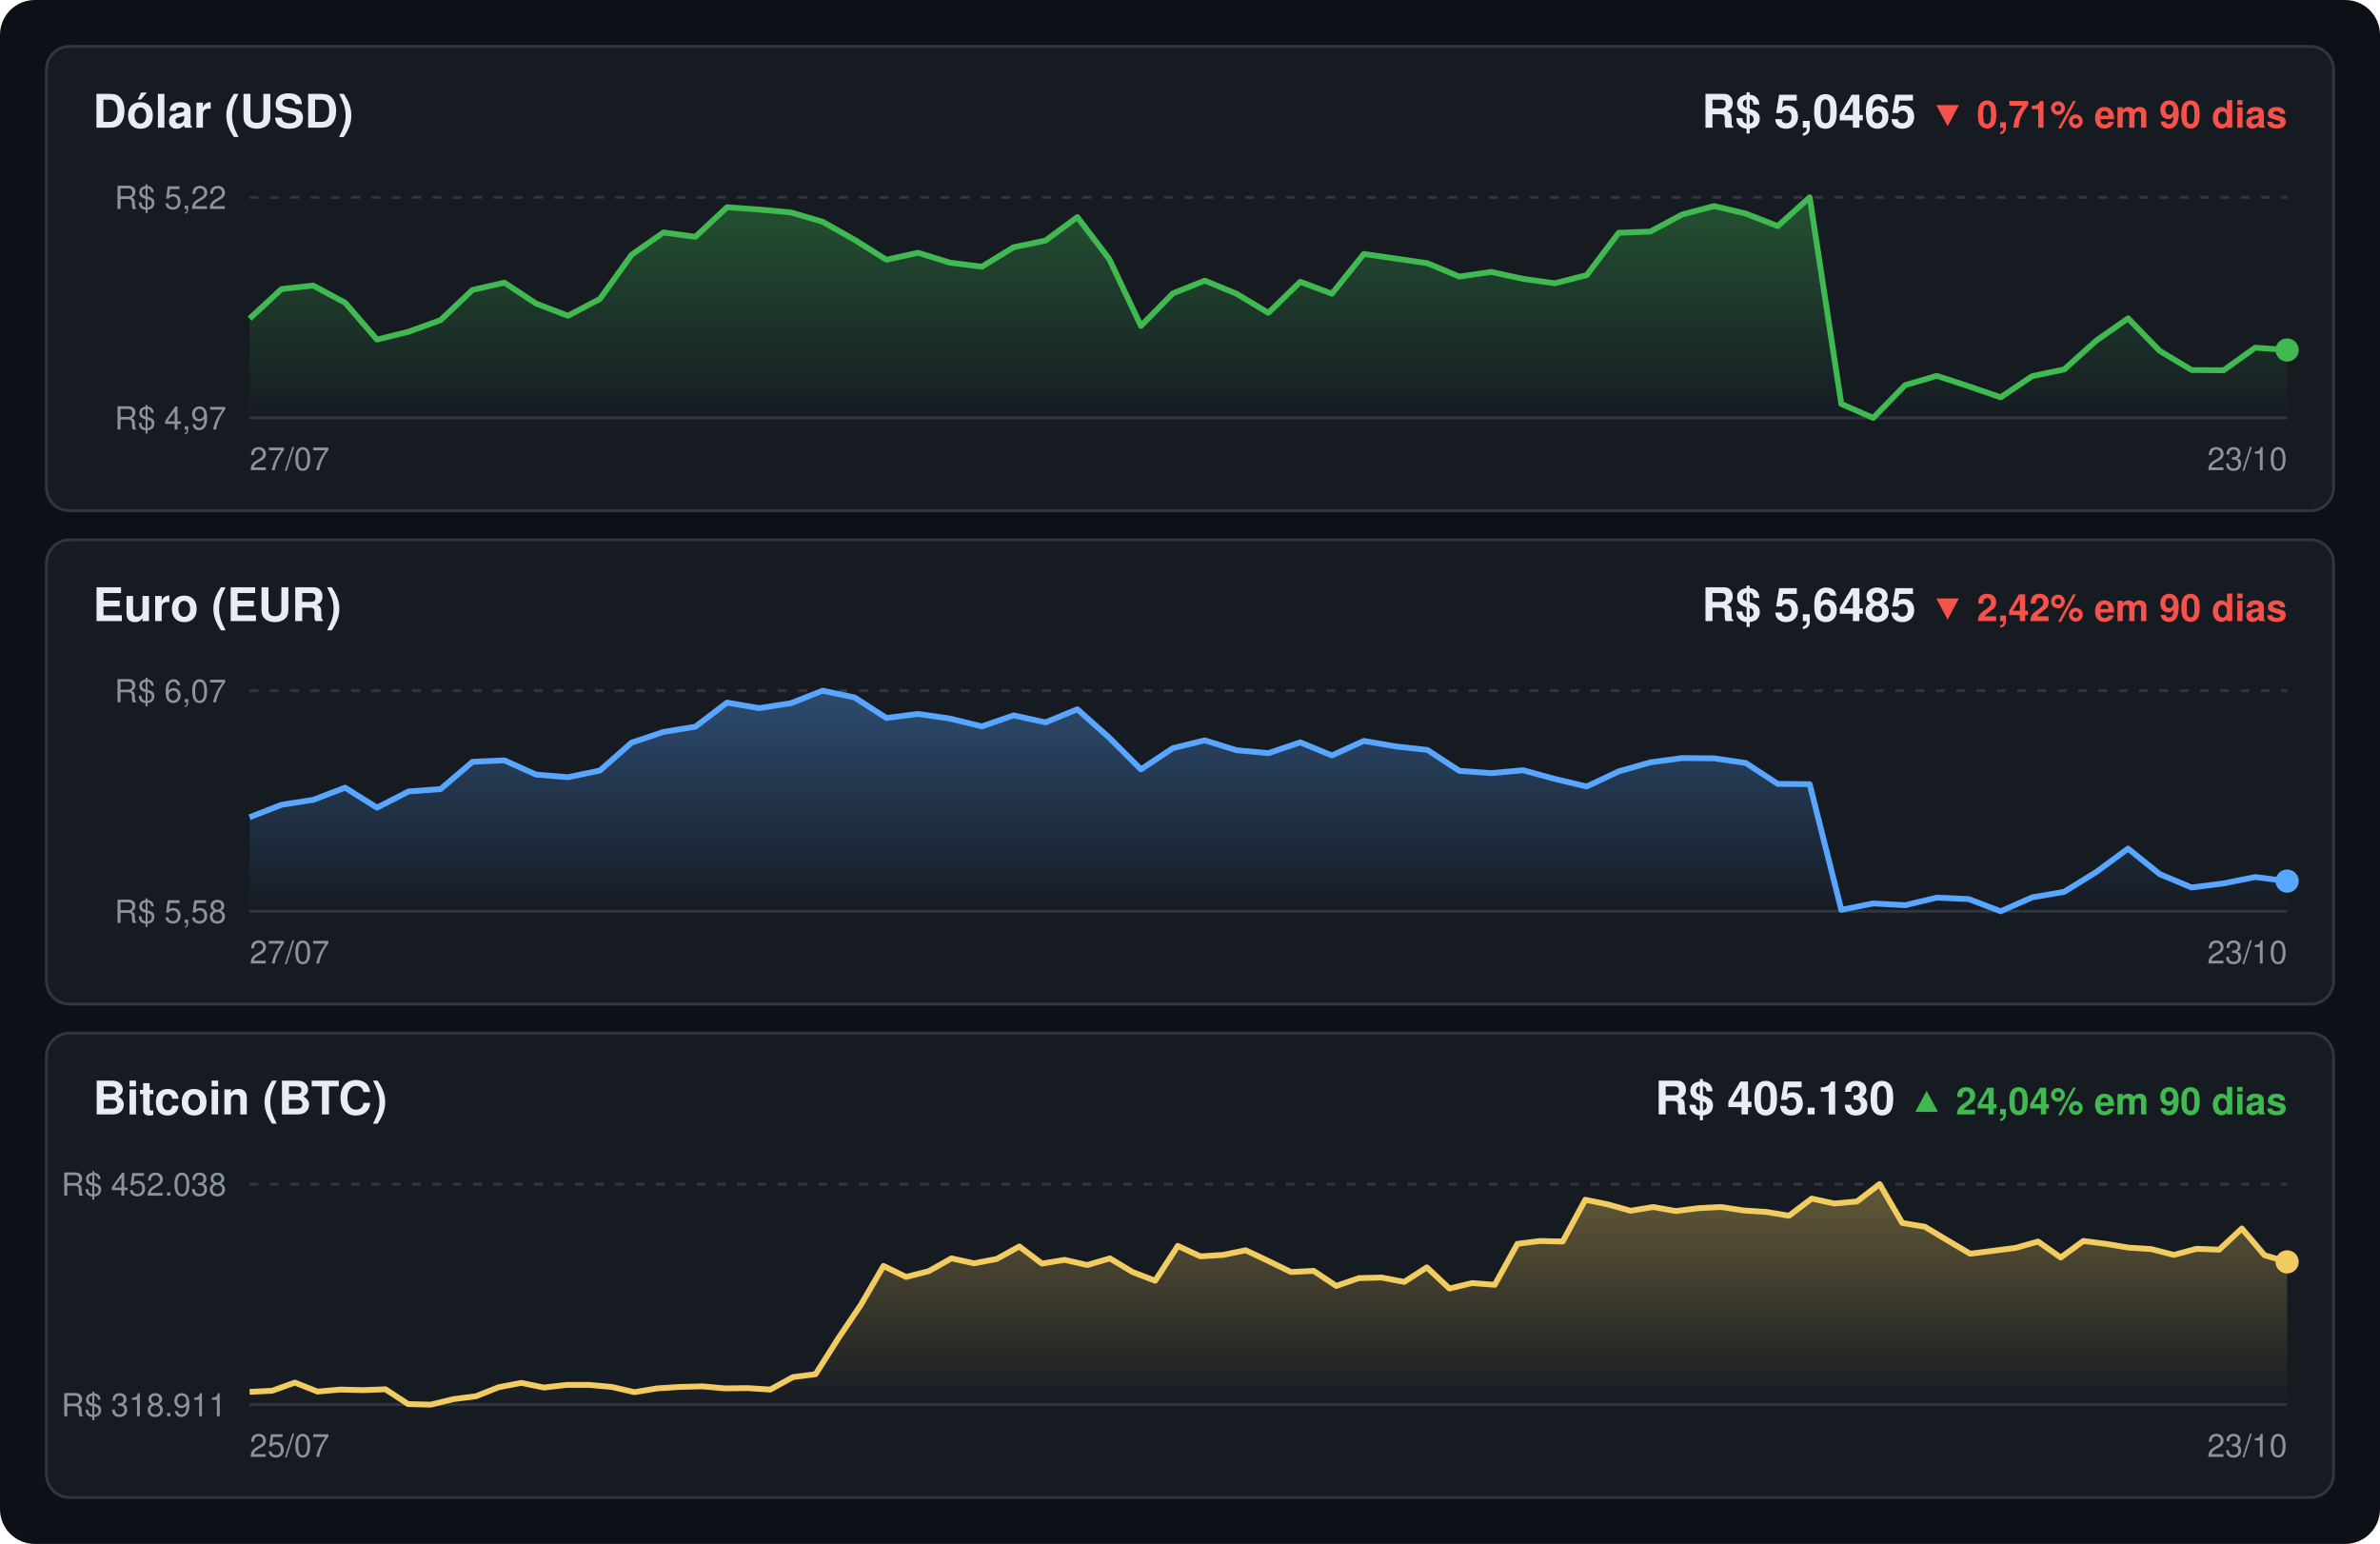
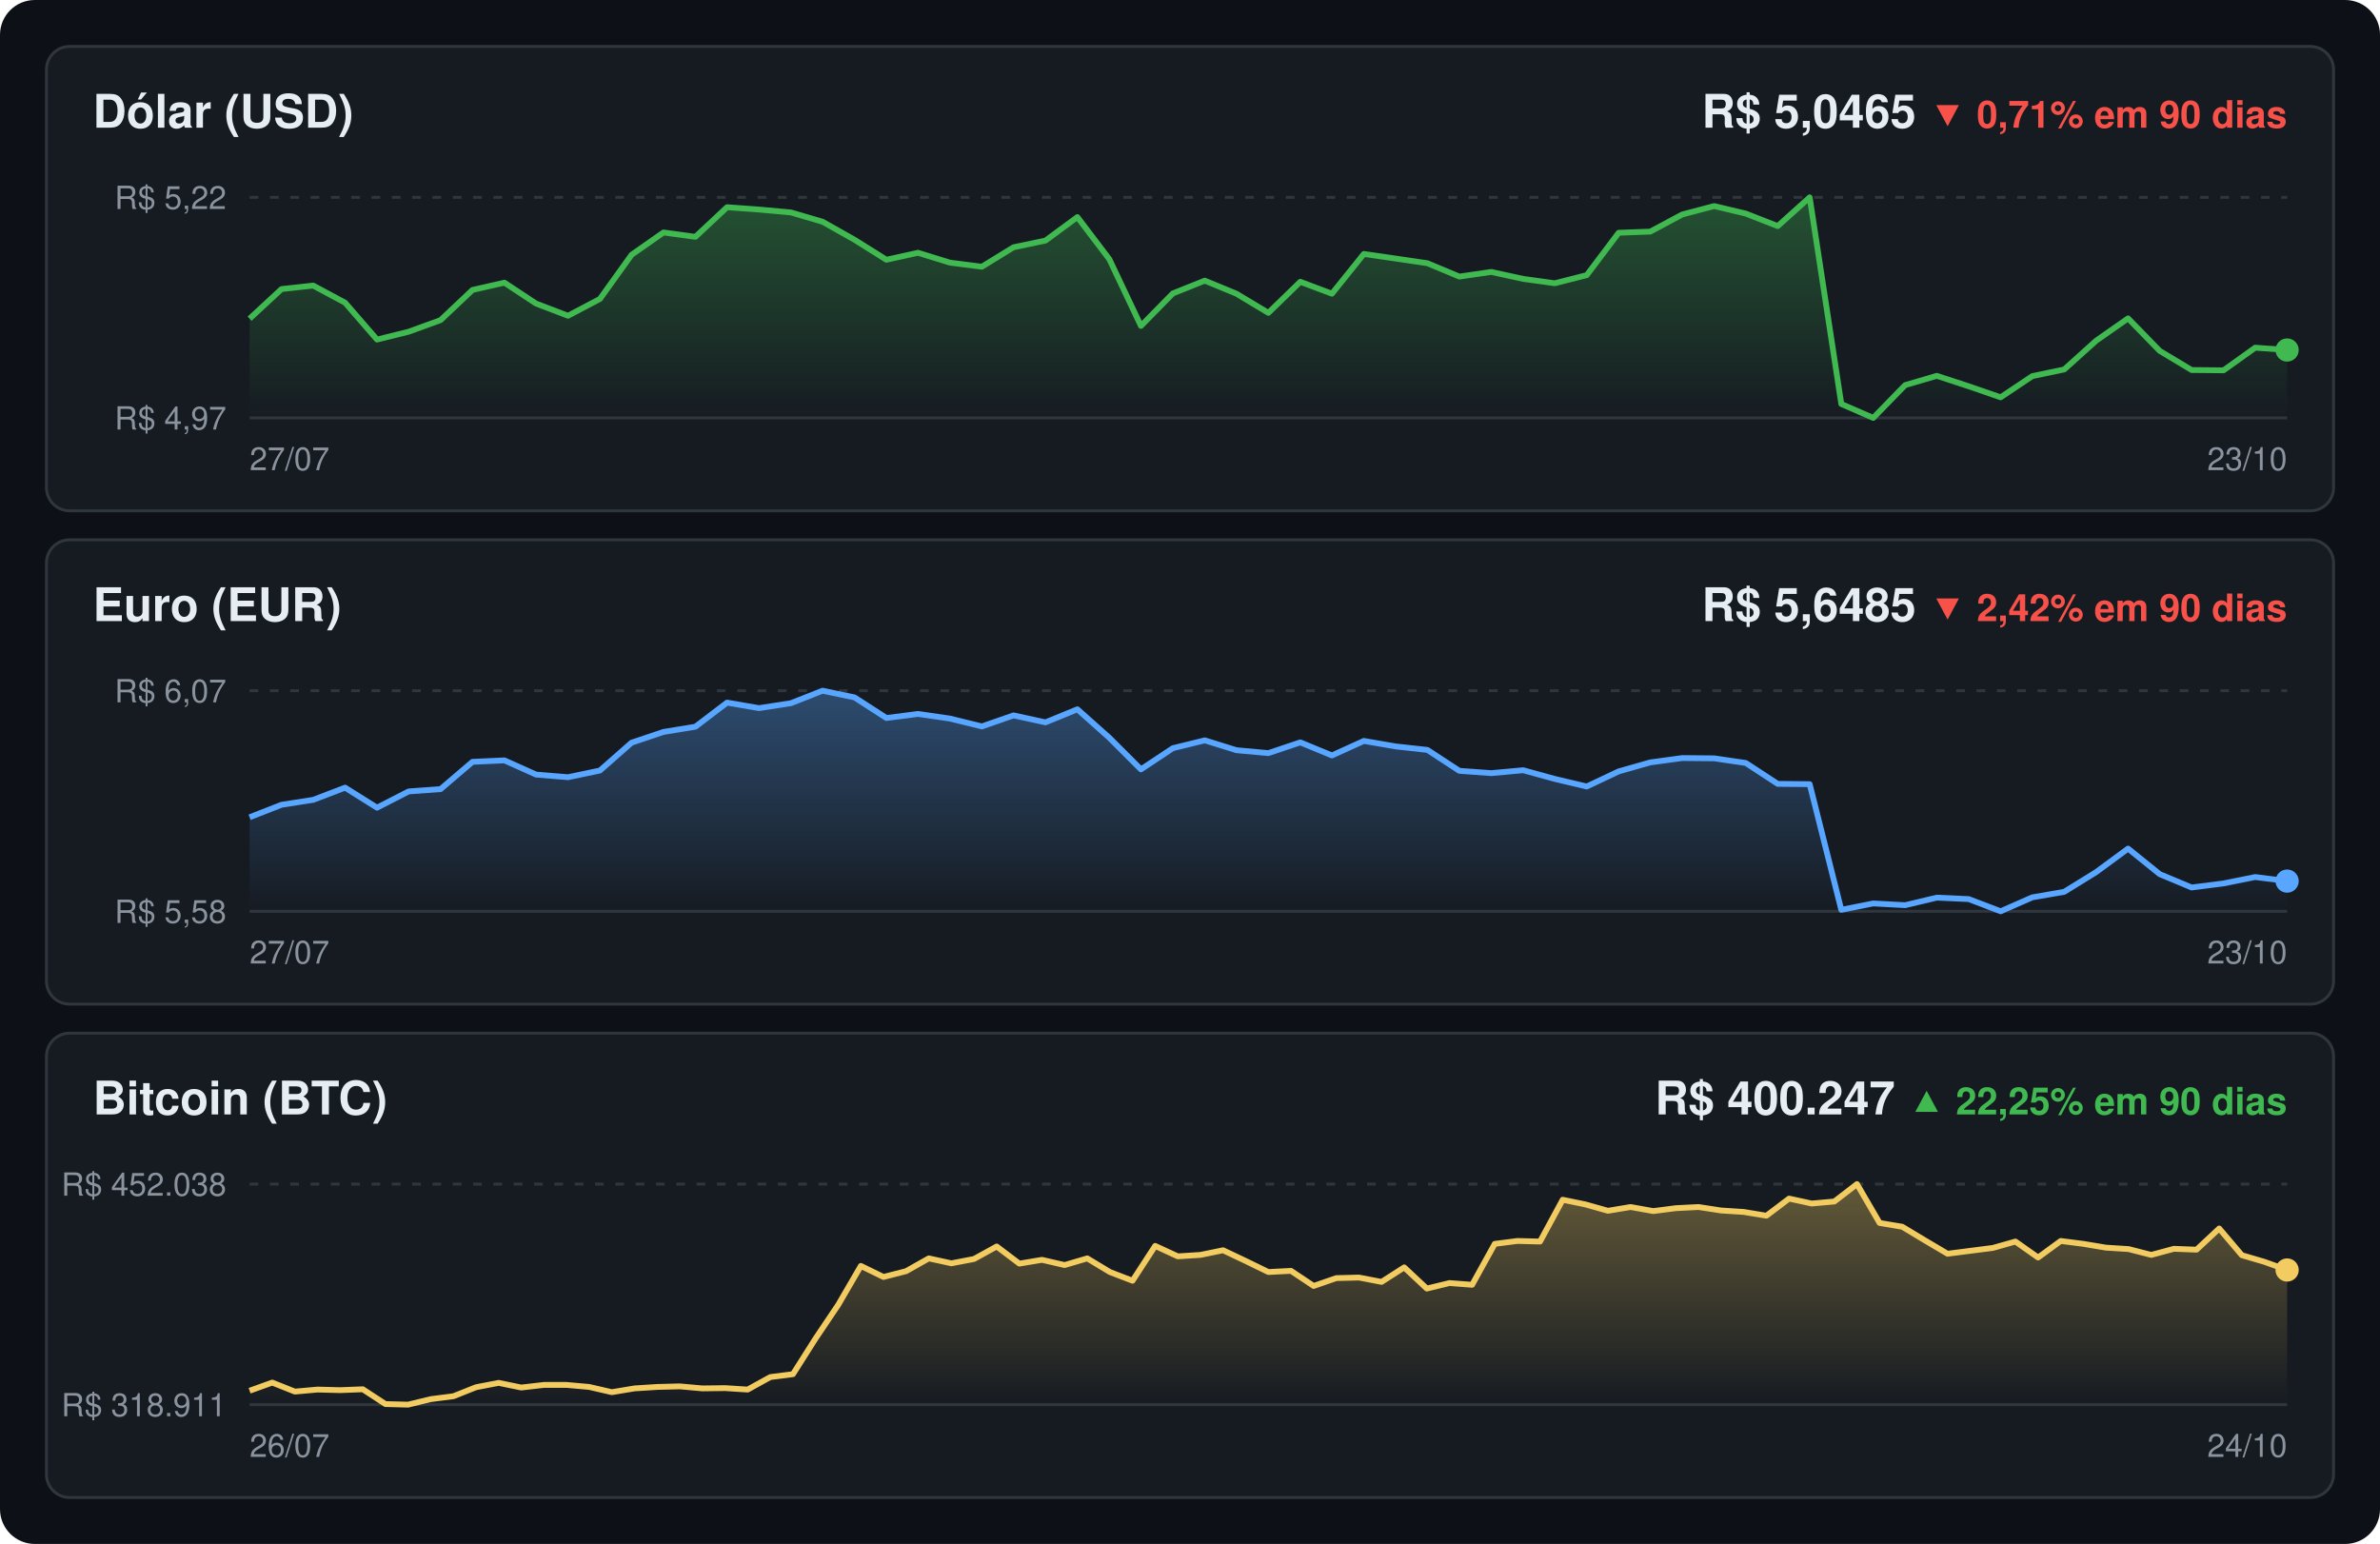
<svg xmlns="http://www.w3.org/2000/svg" viewBox="0 0 820 532" width="820" height="532">
  <defs>
    <linearGradient id="grad-usd" x1="0" y1="0" x2="0" y2="1">
      <stop offset="0" stop-color="#3fb950" stop-opacity=".35" />
      <stop offset="1" stop-color="#3fb950" stop-opacity="0" />
    </linearGradient>
    <linearGradient id="grad-eur" x1="0" y1="0" x2="0" y2="1">
      <stop offset="0" stop-color="#58a6ff" stop-opacity=".35" />
      <stop offset="1" stop-color="#58a6ff" stop-opacity="0" />
    </linearGradient>
    <linearGradient id="grad-btc" x1="0" y1="0" x2="0" y2="1">
      <stop offset="0" stop-color="#f2cc60" stop-opacity=".35" />
      <stop offset="1" stop-color="#f2cc60" stop-opacity="0" />
    </linearGradient>
  </defs>
  <style>
text{font-family:-apple-system,BlinkMacSystemFont,'Segoe UI',Helvetica,Arial,sans-serif;fill:#e6edf3}
.titulo{font-size:16px;font-weight:600}
.eixo{font-size:11px;fill:#8b949e}
</style>
  <rect width="820" height="532" rx="12" fill="#0d1117" />
  <g>
    <rect x="16" y="16" width="788" height="160" rx="8" fill="#161b22" stroke="#30363d" />
    <text x="32" y="44" class="titulo">Dólar (USD)</text>
    <text x="788" y="44" class="titulo" text-anchor="end">R$ 5,0465
    <tspan fill="#f85149" font-size="13"> ▼ 0,71% em 90 dias</tspan>
    </text>
    <text x="78" y="72" class="eixo" text-anchor="end">R$ 5,22</text>
    <text x="78" y="148" class="eixo" text-anchor="end">R$ 4,97</text>
    <line x1="86" y1="68" x2="788" y2="68" stroke="#30363d" stroke-dasharray="3 4" />
    <line x1="86" y1="144" x2="788" y2="144" stroke="#30363d" />
    <path d="M86.0,144 L86.0,109.8 L97.0,99.6 L107.9,98.4 L118.9,104.3 L129.9,117.0 L140.8,114.3 L151.8,110.3 L162.8,99.9 L173.8,97.4 L184.7,104.6 L195.7,108.8 L206.7,103.0 L217.6,87.8 L228.6,80.1 L239.6,81.6 L250.5,71.4 L261.5,72.2 L272.5,73.2 L283.4,76.4 L294.4,82.6 L305.4,89.5 L316.3,87.1 L327.3,90.5 L338.3,91.9 L349.2,85.2 L360.2,82.9 L371.2,74.8 L382.2,89.3 L393.1,112.3 L404.1,101.1 L415.1,96.7 L426.0,101.2 L437.0,107.8 L448.0,97.1 L458.9,101.2 L469.9,87.5 L480.9,89.1 L491.8,90.7 L502.8,95.3 L513.8,93.7 L524.8,96.1 L535.7,97.6 L546.7,94.8 L557.7,80.2 L568.6,79.8 L579.6,73.9 L590.6,71.0 L601.5,73.6 L612.5,77.9 L623.5,68.0 L634.4,139.2 L645.4,144.0 L656.4,132.7 L667.3,129.5 L678.3,133.1 L689.3,136.9 L700.2,129.6 L711.2,127.3 L722.2,117.4 L733.2,109.7 L744.1,120.9 L755.1,127.5 L766.1,127.6 L777.0,119.8 L788.0,120.6 L788.0,144 Z" fill="url(#grad-usd)" />
    <polyline points="86.0,109.8 97.0,99.6 107.9,98.4 118.9,104.3 129.9,117.0 140.8,114.3 151.8,110.3 162.8,99.9 173.8,97.4 184.7,104.6 195.7,108.8 206.7,103.0 217.6,87.8 228.6,80.1 239.6,81.6 250.5,71.4 261.5,72.2 272.5,73.2 283.4,76.4 294.4,82.6 305.4,89.5 316.3,87.1 327.3,90.5 338.3,91.9 349.2,85.2 360.2,82.9 371.2,74.8 382.2,89.3 393.1,112.3 404.1,101.1 415.1,96.7 426.0,101.2 437.0,107.8 448.0,97.1 458.9,101.2 469.9,87.5 480.9,89.1 491.8,90.7 502.8,95.3 513.8,93.7 524.8,96.1 535.7,97.6 546.7,94.8 557.7,80.2 568.6,79.8 579.6,73.9 590.6,71.0 601.5,73.6 612.5,77.9 623.5,68.0 634.4,139.2 645.4,144.0 656.4,132.7 667.3,129.5 678.3,133.1 689.3,136.9 700.2,129.6 711.2,127.3 722.2,117.4 733.2,109.7 744.1,120.9 755.1,127.5 766.1,127.6 777.0,119.8 788.0,120.6" fill="none" stroke="#3fb950" stroke-width="2" stroke-linejoin="round" />
    <circle cx="788.0" cy="120.6" r="4" fill="#3fb950">
      <animate attributeName="r" values="4;7;4" dur="2s" repeatCount="indefinite" />
    </circle>
    <text x="86" y="162" class="eixo">27/07</text>
    <text x="788" y="162" class="eixo" text-anchor="end">23/10</text>
  </g>
  <g>
    <rect x="16" y="186" width="788" height="160" rx="8" fill="#161b22" stroke="#30363d" />
    <text x="32" y="214" class="titulo">Euro (EUR)</text>
    <text x="788" y="214" class="titulo" text-anchor="end">R$ 5,6485
    <tspan fill="#f85149" font-size="13"> ▼ 2,42% em 90 dias</tspan>
    </text>
    <text x="78" y="242" class="eixo" text-anchor="end">R$ 6,07</text>
    <text x="78" y="318" class="eixo" text-anchor="end">R$ 5,58</text>
    <line x1="86" y1="238" x2="788" y2="238" stroke="#30363d" stroke-dasharray="3 4" />
    <line x1="86" y1="314" x2="788" y2="314" stroke="#30363d" />
    <path d="M86.0,314 L86.0,281.6 L97.0,277.3 L107.9,275.6 L118.9,271.4 L129.9,278.3 L140.8,272.7 L151.8,271.9 L162.8,262.5 L173.8,262.0 L184.7,266.9 L195.7,267.8 L206.7,265.5 L217.6,255.9 L228.6,252.2 L239.6,250.4 L250.5,242.1 L261.5,244.0 L272.5,242.3 L283.4,238.0 L294.4,240.3 L305.4,247.4 L316.3,246.0 L327.3,247.6 L338.3,250.3 L349.2,246.5 L360.2,248.9 L371.2,244.4 L382.2,254.2 L393.1,265.1 L404.1,257.8 L415.1,255.1 L426.0,258.5 L437.0,259.5 L448.0,255.8 L458.9,260.3 L469.9,255.3 L480.9,257.2 L491.8,258.4 L502.8,265.6 L513.8,266.4 L524.8,265.4 L535.7,268.4 L546.7,271.0 L557.7,265.8 L568.6,262.7 L579.6,261.2 L590.6,261.3 L601.5,262.9 L612.5,270.1 L623.5,270.2 L634.4,313.5 L645.4,311.3 L656.4,311.9 L667.3,309.3 L678.3,309.8 L689.3,314.0 L700.2,309.2 L711.2,307.3 L722.2,300.5 L733.2,292.4 L744.1,301.2 L755.1,305.8 L766.1,304.4 L777.0,302.2 L788.0,303.6 L788.0,314 Z" fill="url(#grad-eur)" />
    <polyline points="86.0,281.6 97.0,277.3 107.9,275.6 118.9,271.4 129.9,278.3 140.8,272.7 151.8,271.9 162.8,262.5 173.8,262.0 184.7,266.9 195.7,267.8 206.7,265.5 217.6,255.9 228.6,252.2 239.6,250.4 250.5,242.1 261.5,244.0 272.5,242.3 283.4,238.0 294.4,240.3 305.4,247.4 316.3,246.0 327.3,247.6 338.3,250.3 349.2,246.5 360.2,248.9 371.2,244.4 382.2,254.2 393.1,265.1 404.1,257.8 415.1,255.1 426.0,258.5 437.0,259.5 448.0,255.8 458.9,260.3 469.9,255.3 480.9,257.2 491.8,258.4 502.8,265.6 513.8,266.4 524.8,265.4 535.7,268.4 546.7,271.0 557.7,265.8 568.6,262.7 579.6,261.2 590.6,261.3 601.5,262.9 612.5,270.1 623.5,270.2 634.4,313.5 645.4,311.3 656.4,311.9 667.3,309.3 678.3,309.8 689.3,314.0 700.2,309.2 711.2,307.3 722.2,300.5 733.2,292.4 744.1,301.2 755.1,305.8 766.1,304.4 777.0,302.2 788.0,303.6" fill="none" stroke="#58a6ff" stroke-width="2" stroke-linejoin="round" />
    <circle cx="788.0" cy="303.6" r="4" fill="#58a6ff">
      <animate attributeName="r" values="4;7;4" dur="2s" repeatCount="indefinite" />
    </circle>
    <text x="86" y="332" class="eixo">27/07</text>
    <text x="788" y="332" class="eixo" text-anchor="end">23/10</text>
  </g>
  <g>
    <rect x="16" y="356" width="788" height="160" rx="8" fill="#161b22" stroke="#30363d" />
    <text x="32" y="384" class="titulo">Bitcoin (BTC)</text>
-     <text x="788" y="384" class="titulo" text-anchor="end">R$ 405.130
-     <tspan fill="#3fb950" font-size="13"> ▲ 24,04% em 90 dias</tspan>
+     <text x="788" y="384" class="titulo" text-anchor="end">R$ 400.247
+     <tspan fill="#3fb950" font-size="13"> ▲ 22,25% em 90 dias</tspan>
    </text>
    <text x="78" y="412" class="eixo" text-anchor="end">R$ 452.038</text>
    <text x="78" y="488" class="eixo" text-anchor="end">R$ 318.911</text>
    <line x1="86" y1="408" x2="788" y2="408" stroke="#30363d" stroke-dasharray="3 4" />
    <line x1="86" y1="484" x2="788" y2="484" stroke="#30363d" />
-     <path d="M86.0,484 L86.0,479.6 L93.8,479.2 L101.6,476.4 L109.4,479.5 L117.2,478.8 L125.0,479.0 L132.8,478.7 L140.6,483.8 L148.4,484.0 L156.2,482.1 L164.0,481.1 L171.8,478.0 L179.6,476.5 L187.4,478.1 L195.2,477.2 L203.0,477.2 L210.8,477.9 L218.6,479.7 L226.4,478.4 L234.2,477.9 L242.0,477.7 L249.8,478.4 L257.6,478.3 L265.4,478.8 L273.2,474.5 L281.0,473.5 L288.8,461.2 L296.6,449.6 L304.4,436.2 L312.2,440.0 L320.0,438.0 L327.8,433.6 L335.6,435.3 L343.4,433.8 L351.2,429.5 L359.0,435.4 L366.8,434.1 L374.6,435.9 L382.4,433.6 L390.2,438.3 L398.0,441.3 L405.8,429.3 L413.6,432.9 L421.4,432.4 L429.2,430.8 L437.0,434.5 L444.8,438.3 L452.6,437.9 L460.4,443.1 L468.2,440.4 L476.0,440.2 L483.8,441.7 L491.6,436.7 L499.4,444.0 L507.2,442.1 L515.0,442.7 L522.8,428.6 L530.6,427.6 L538.4,427.8 L546.2,413.4 L554.0,415.0 L561.8,417.2 L569.6,415.9 L577.4,417.3 L585.2,416.3 L593.0,415.9 L600.8,417.1 L608.6,417.6 L616.4,418.9 L624.2,413.0 L632.0,414.7 L639.8,414.0 L647.6,408.0 L655.4,421.4 L663.2,422.7 L671.0,427.4 L678.8,432.0 L686.6,431.0 L694.4,430.0 L702.2,427.8 L710.0,433.3 L717.8,427.6 L725.6,428.6 L733.4,429.9 L741.2,430.4 L749.0,432.4 L756.8,430.3 L764.6,430.6 L772.4,423.3 L780.2,432.5 L788.0,434.8 L788.0,484 Z" fill="url(#grad-btc)" />
-     <polyline points="86.0,479.6 93.8,479.2 101.6,476.4 109.4,479.5 117.2,478.8 125.0,479.0 132.8,478.7 140.6,483.8 148.4,484.0 156.2,482.1 164.0,481.1 171.8,478.0 179.6,476.5 187.4,478.1 195.2,477.2 203.0,477.2 210.8,477.9 218.6,479.7 226.4,478.4 234.2,477.9 242.0,477.7 249.8,478.4 257.6,478.3 265.4,478.8 273.2,474.5 281.0,473.5 288.8,461.2 296.6,449.6 304.4,436.2 312.2,440.0 320.0,438.0 327.8,433.6 335.6,435.3 343.4,433.8 351.2,429.5 359.0,435.4 366.8,434.1 374.6,435.9 382.4,433.6 390.2,438.3 398.0,441.3 405.8,429.3 413.6,432.9 421.4,432.4 429.2,430.8 437.0,434.5 444.8,438.3 452.6,437.9 460.4,443.1 468.2,440.4 476.0,440.2 483.8,441.7 491.6,436.7 499.4,444.0 507.2,442.1 515.0,442.7 522.8,428.6 530.6,427.6 538.4,427.8 546.2,413.4 554.0,415.0 561.8,417.2 569.6,415.9 577.4,417.3 585.2,416.3 593.0,415.9 600.8,417.1 608.6,417.6 616.4,418.9 624.2,413.0 632.0,414.7 639.8,414.0 647.6,408.0 655.4,421.4 663.2,422.7 671.0,427.4 678.8,432.0 686.6,431.0 694.4,430.0 702.2,427.8 710.0,433.3 717.8,427.6 725.6,428.6 733.4,429.9 741.2,430.4 749.0,432.4 756.8,430.3 764.6,430.6 772.4,423.3 780.2,432.5 788.0,434.8" fill="none" stroke="#f2cc60" stroke-width="2" stroke-linejoin="round" />
-     <circle cx="788.0" cy="434.8" r="4" fill="#f2cc60">
+     <path d="M86.0,484 L86.0,479.2 L93.8,476.4 L101.6,479.5 L109.4,478.8 L117.2,479.0 L125.0,478.7 L132.8,483.8 L140.6,484.0 L148.4,482.1 L156.2,481.1 L164.0,478.0 L171.8,476.5 L179.6,478.1 L187.4,477.2 L195.2,477.2 L203.0,477.9 L210.8,479.7 L218.6,478.4 L226.4,477.9 L234.2,477.7 L242.0,478.4 L249.8,478.3 L257.6,478.8 L265.4,474.5 L273.2,473.5 L281.0,461.2 L288.8,449.6 L296.6,436.2 L304.4,440.0 L312.2,438.0 L320.0,433.6 L327.8,435.3 L335.6,433.8 L343.4,429.5 L351.2,435.4 L359.0,434.1 L366.8,435.9 L374.6,433.6 L382.4,438.3 L390.2,441.3 L398.0,429.3 L405.8,432.9 L413.6,432.4 L421.4,430.8 L429.2,434.5 L437.0,438.3 L444.8,437.9 L452.6,443.1 L460.4,440.4 L468.2,440.2 L476.0,441.7 L483.8,436.7 L491.6,444.0 L499.4,442.1 L507.2,442.7 L515.0,428.6 L522.8,427.6 L530.6,427.8 L538.4,413.4 L546.2,415.0 L554.0,417.2 L561.8,415.9 L569.6,417.3 L577.4,416.3 L585.2,415.9 L593.0,417.1 L600.8,417.6 L608.6,418.9 L616.4,413.0 L624.2,414.7 L632.0,414.0 L639.8,408.0 L647.6,421.4 L655.4,422.7 L663.2,427.4 L671.0,432.0 L678.8,431.0 L686.6,430.0 L694.4,427.8 L702.2,433.3 L710.0,427.6 L717.8,428.6 L725.6,429.9 L733.4,430.4 L741.2,432.4 L749.0,430.3 L756.8,430.6 L764.6,423.3 L772.4,432.5 L780.2,434.8 L788.0,437.6 L788.0,484 Z" fill="url(#grad-btc)" />
+     <polyline points="86.0,479.2 93.8,476.4 101.6,479.5 109.4,478.8 117.2,479.0 125.0,478.7 132.8,483.8 140.6,484.0 148.4,482.1 156.2,481.1 164.0,478.0 171.8,476.5 179.6,478.1 187.4,477.2 195.2,477.2 203.0,477.9 210.8,479.7 218.6,478.4 226.4,477.9 234.2,477.7 242.0,478.4 249.8,478.3 257.6,478.8 265.4,474.5 273.2,473.5 281.0,461.2 288.8,449.6 296.6,436.2 304.4,440.0 312.2,438.0 320.0,433.6 327.8,435.3 335.6,433.8 343.4,429.5 351.2,435.4 359.0,434.1 366.8,435.9 374.6,433.6 382.4,438.3 390.2,441.3 398.0,429.3 405.8,432.9 413.6,432.4 421.4,430.8 429.2,434.5 437.0,438.3 444.8,437.9 452.6,443.1 460.4,440.4 468.2,440.2 476.0,441.7 483.8,436.7 491.6,444.0 499.4,442.1 507.2,442.7 515.0,428.6 522.8,427.6 530.6,427.8 538.4,413.4 546.2,415.0 554.0,417.2 561.8,415.9 569.6,417.3 577.4,416.3 585.2,415.9 593.0,417.1 600.8,417.6 608.6,418.9 616.4,413.0 624.2,414.7 632.0,414.0 639.8,408.0 647.6,421.4 655.4,422.7 663.2,427.4 671.0,432.0 678.8,431.0 686.6,430.0 694.4,427.8 702.2,433.3 710.0,427.6 717.8,428.6 725.6,429.9 733.4,430.4 741.2,432.4 749.0,430.3 756.8,430.6 764.6,423.3 772.4,432.5 780.2,434.8 788.0,437.6" fill="none" stroke="#f2cc60" stroke-width="2" stroke-linejoin="round" />
+     <circle cx="788.0" cy="437.6" r="4" fill="#f2cc60">
      <animate attributeName="r" values="4;7;4" dur="2s" repeatCount="indefinite" />
    </circle>
-     <text x="86" y="502" class="eixo">25/07</text>
-     <text x="788" y="502" class="eixo" text-anchor="end">23/10</text>
+     <text x="86" y="502" class="eixo">26/07</text>
+     <text x="788" y="502" class="eixo" text-anchor="end">24/10</text>
  </g>
</svg>
